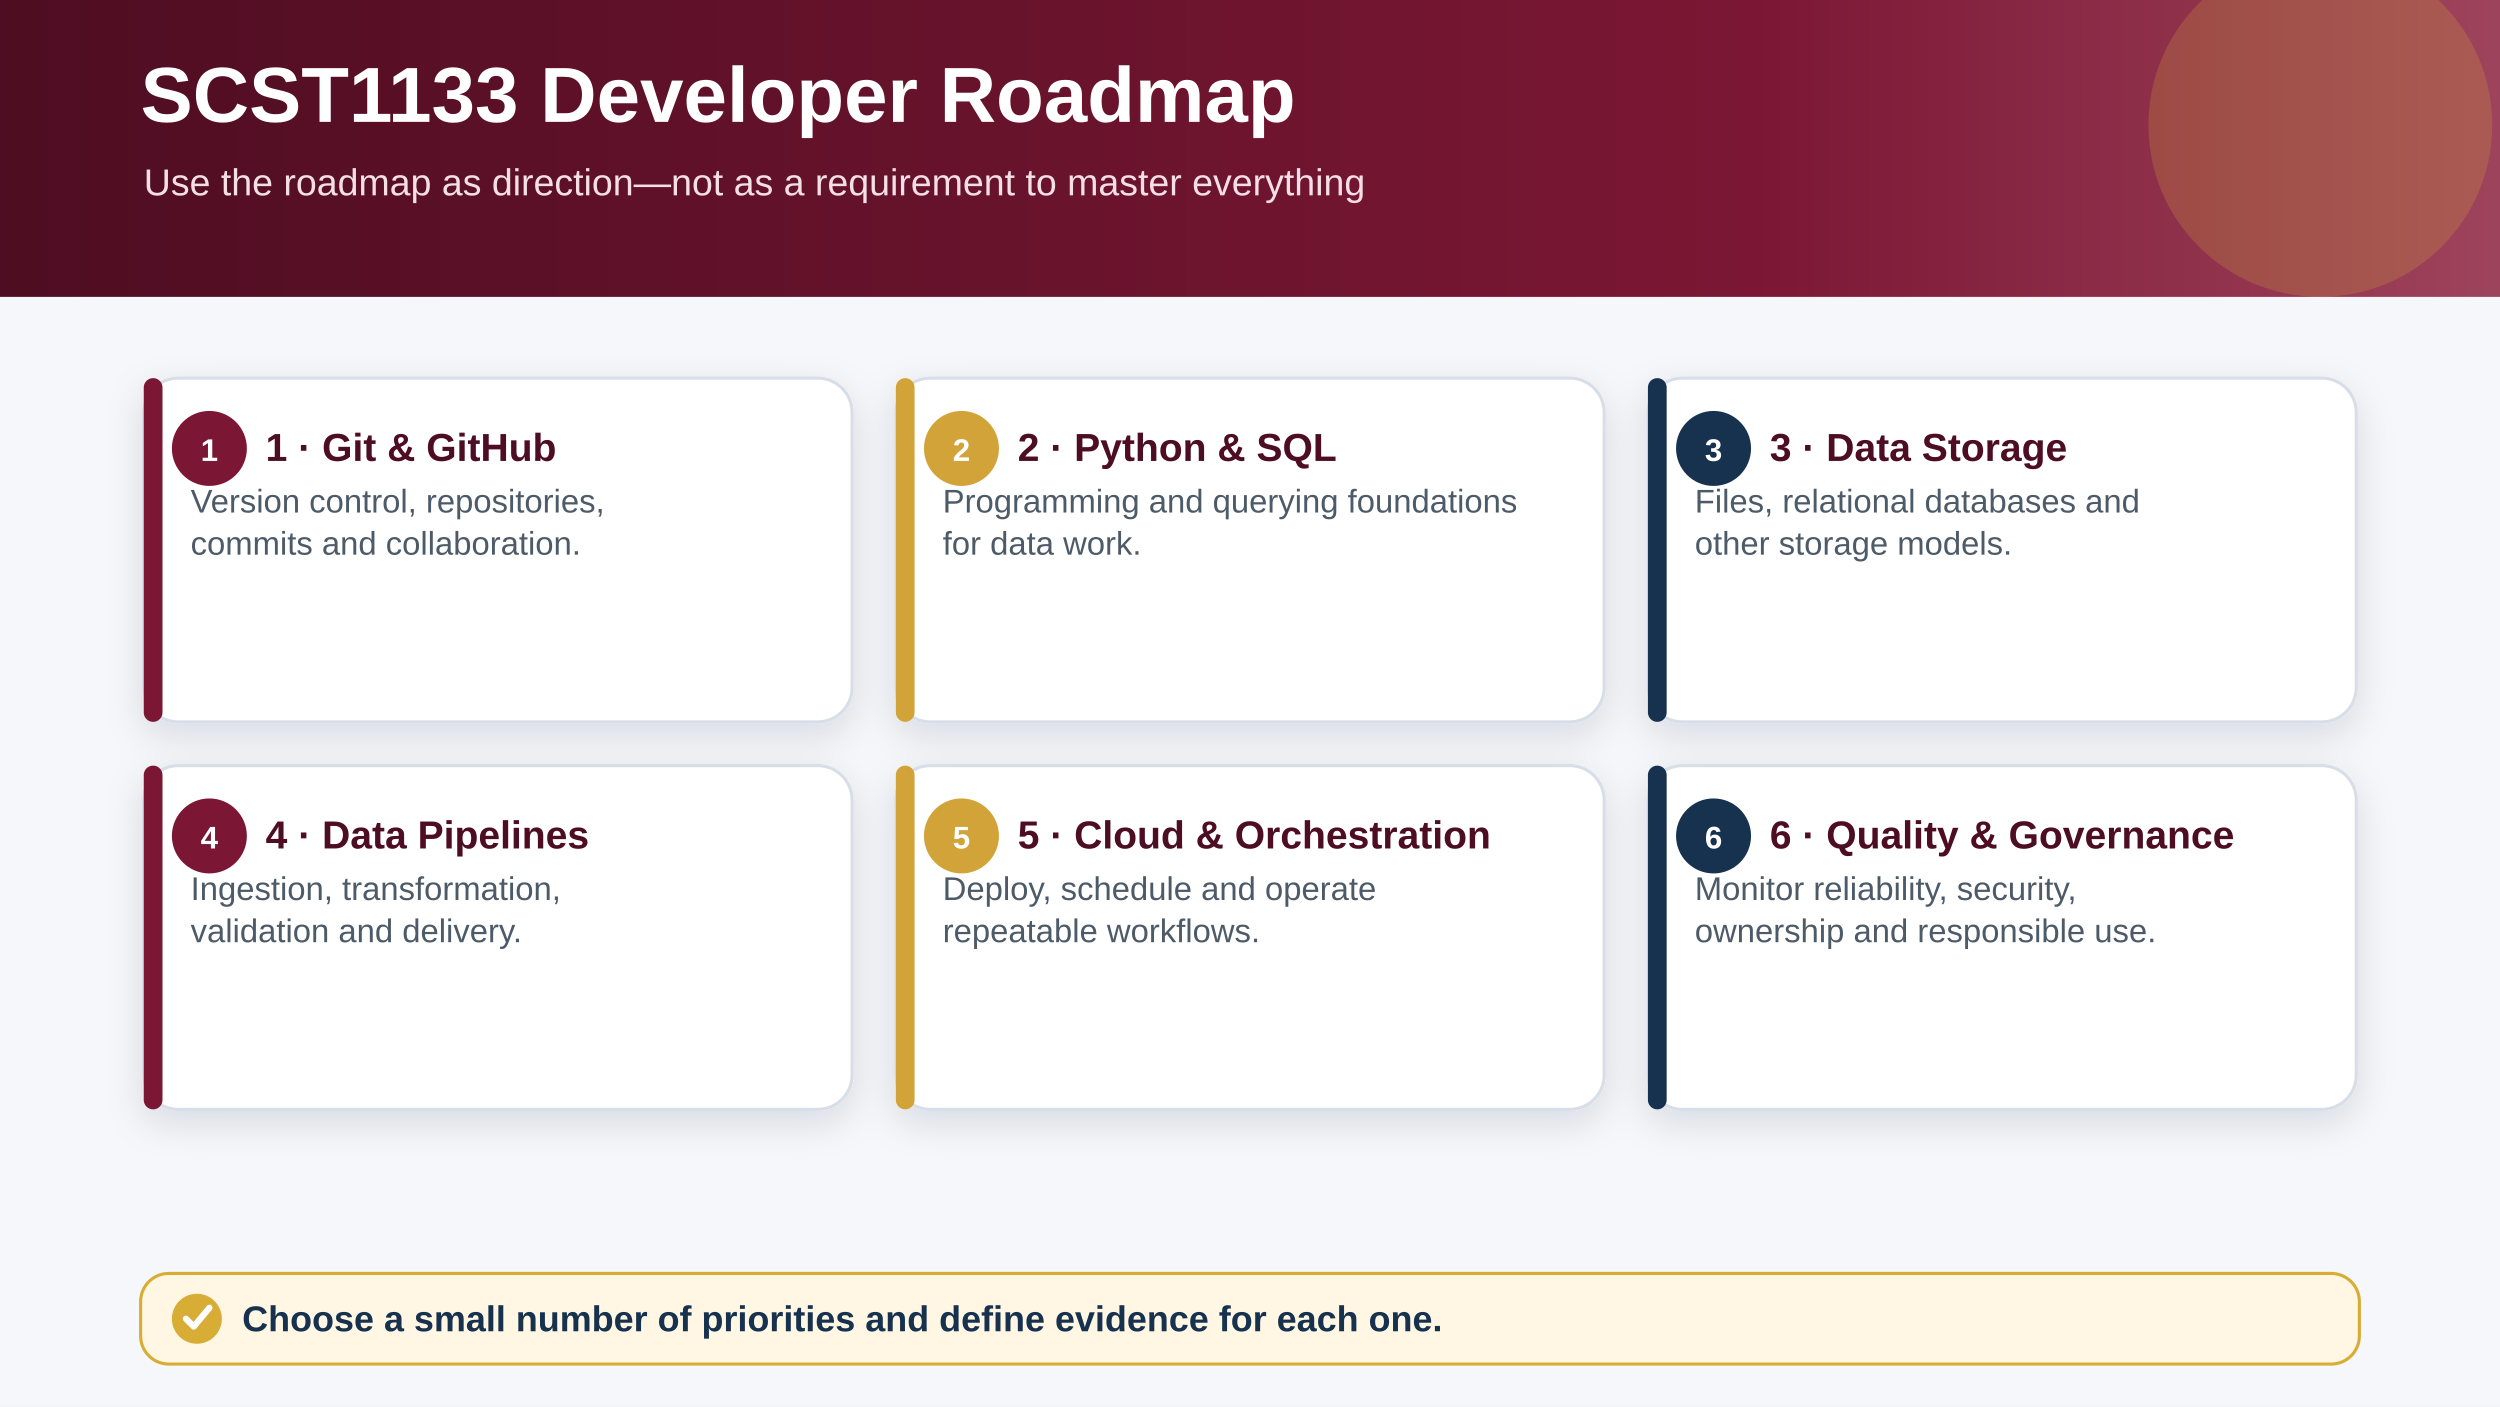
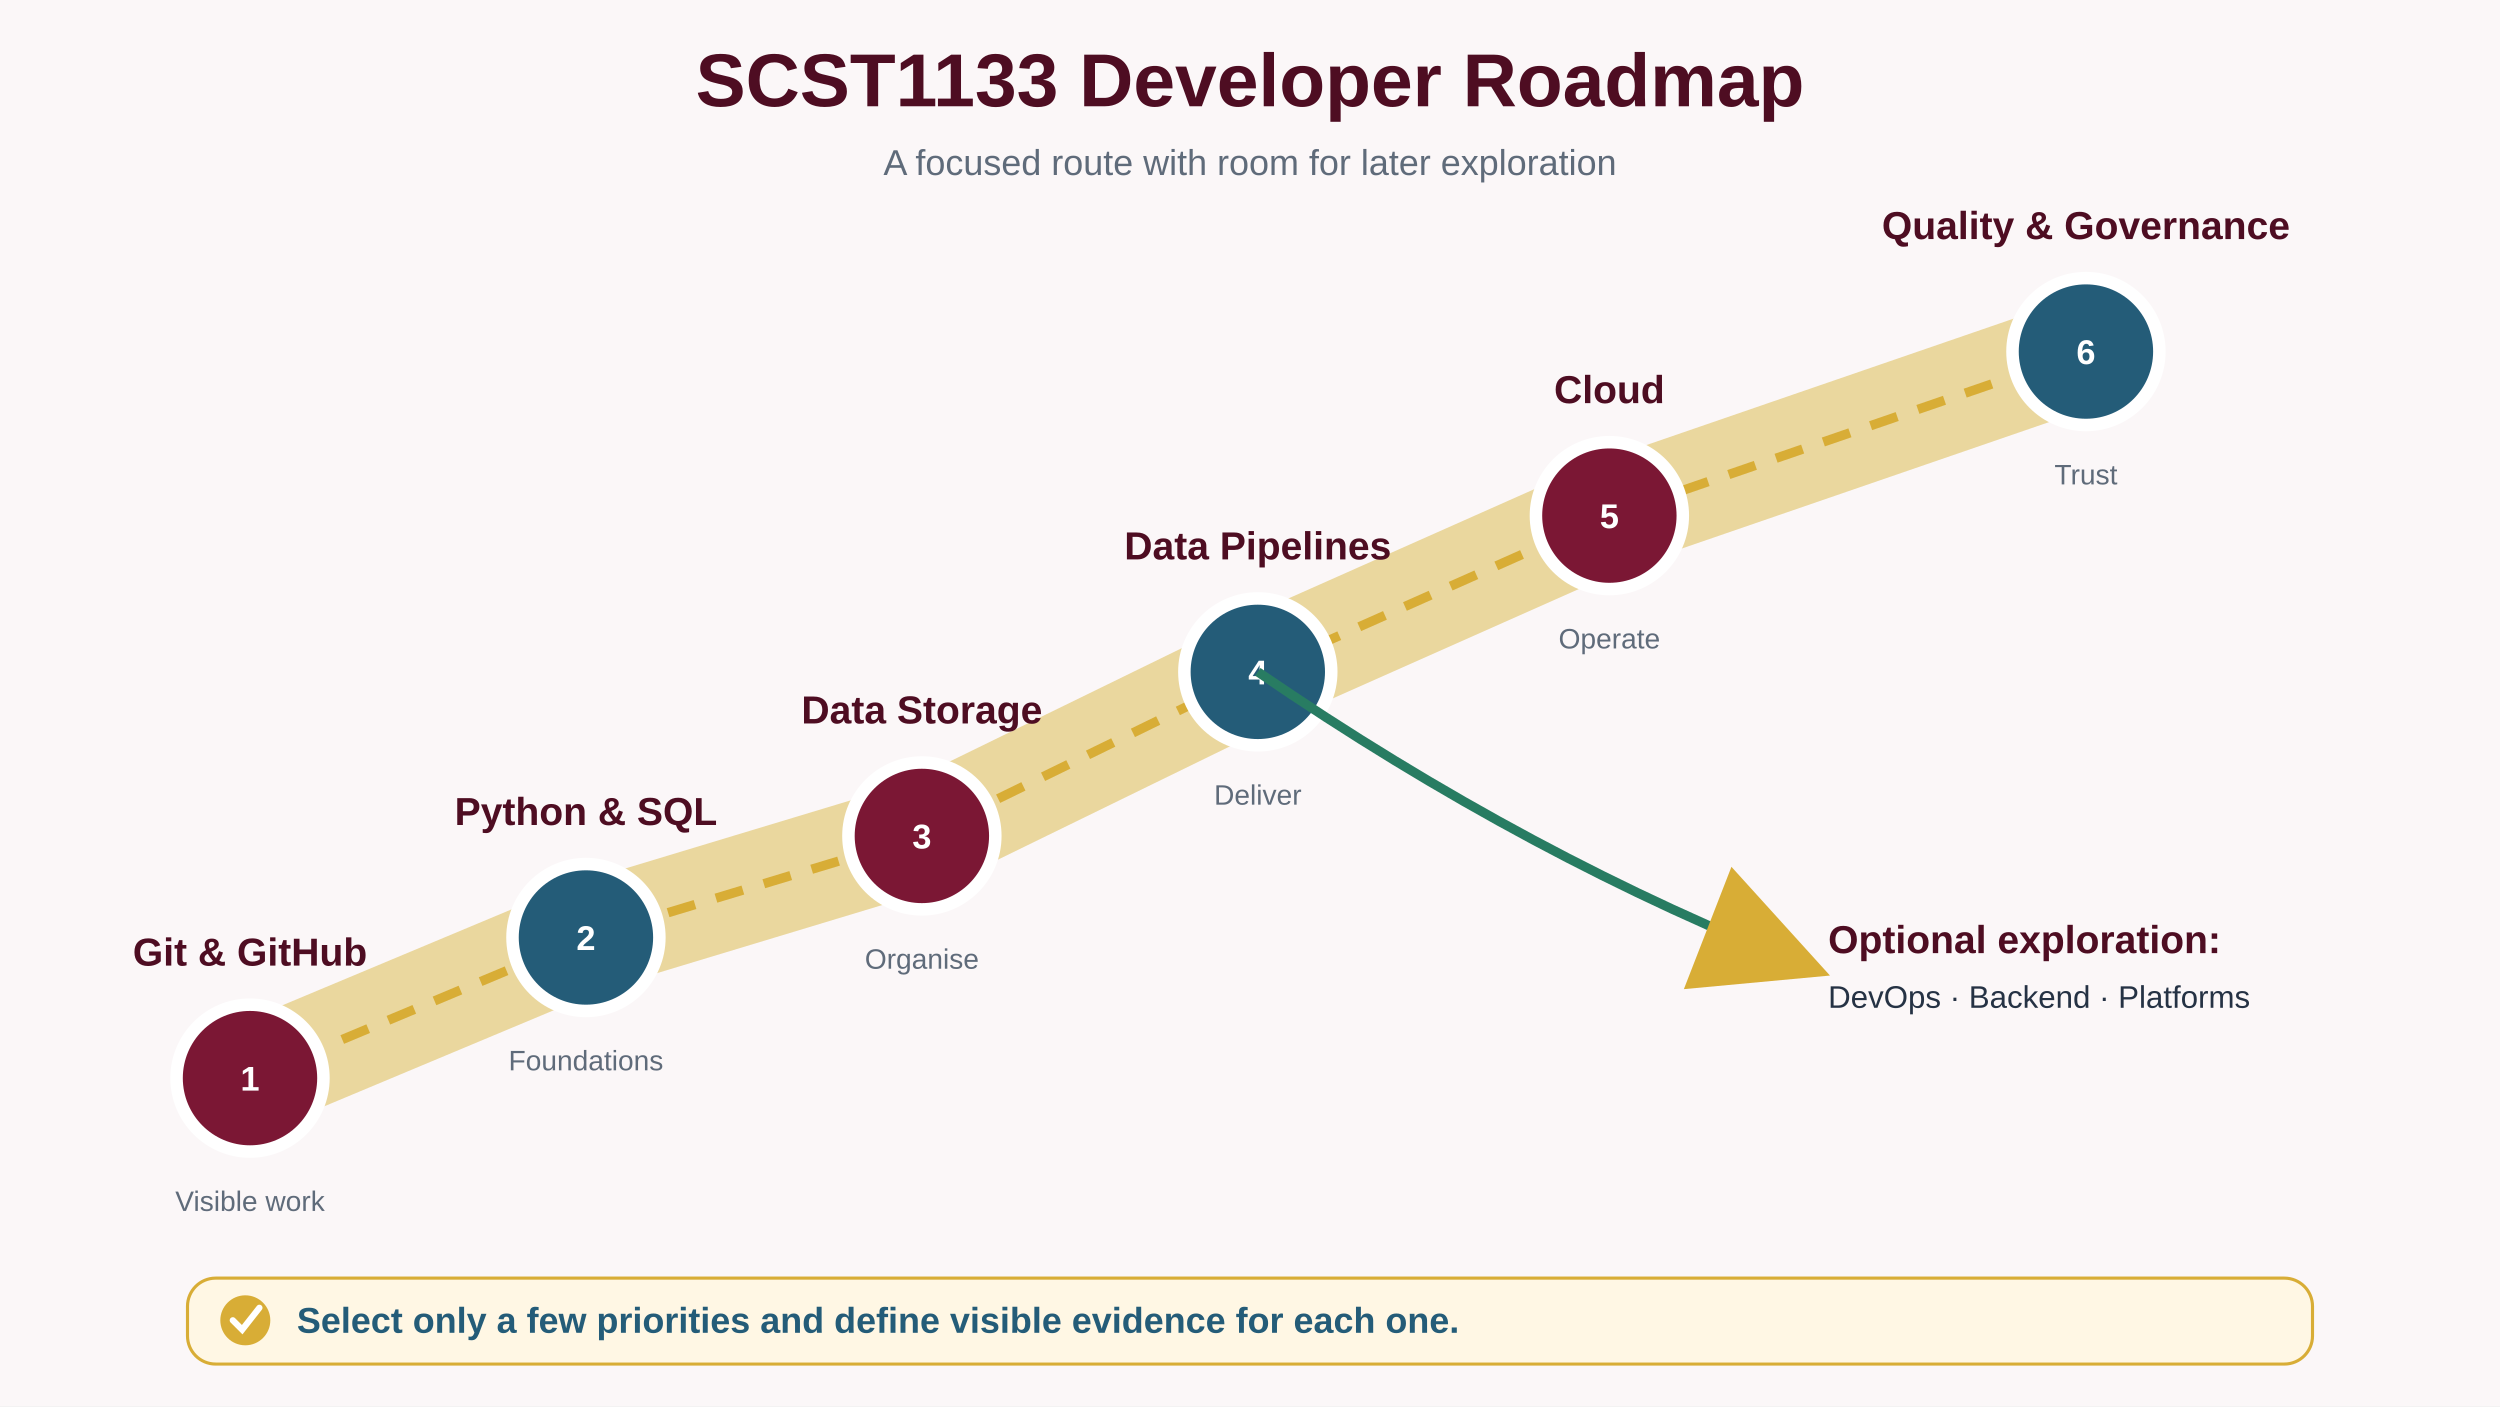
<svg xmlns="http://www.w3.org/2000/svg" width="1600" height="900" viewBox="0 0 1600 900" role="img" aria-labelledby="title desc">
  <defs>
-     <linearGradient id="head" x1="0" x2="1">
-       <stop stop-color="#4e0d22" />
-       <stop offset=".7" stop-color="#7b1734" />
-       <stop offset="1" stop-color="#9f445d" />
-     </linearGradient>
+     <marker id="arrow" markerWidth="14" markerHeight="14" refX="12" refY="7" orient="auto">
+       <path d="M0 0L14 7L0 14Z" fill="#d8ad36" />
+     </marker>
    <filter id="shadow">
-       <feDropShadow dx="0" dy="8" stdDeviation="12" flood-color="#17212b" flood-opacity=".12" />
+       <feDropShadow dx="0" dy="8" stdDeviation="10" flood-color="#243142" flood-opacity=".12" />
    </filter>
-     <style>.title{font:800 50px Arial,sans-serif;fill:#fff}.sub{font:24px Arial,sans-serif;fill:#f4dfe6}.card-title{font:700 25px Arial,sans-serif;fill:#4e0d22}.body{font:21px Arial,sans-serif;fill:#4d5a68}.num{font:700 20px Arial,sans-serif;fill:#fff}.foot{font:700 23px Arial,sans-serif;fill:#17324f}</style>
+     <style>.title{font:800 48px Arial,sans-serif;fill:#4e0d22}.sub{font:23px Arial,sans-serif;fill:#5f6b7a}.boxTitle{font:700 25px Arial,sans-serif;fill:#4e0d22}.body{font:20px Arial,sans-serif;fill:#253244}.small{font:18px Arial,sans-serif;fill:#5f6b7a}.label{font:700 21px Arial,sans-serif;fill:#fff}.num{font:700 22px Arial,sans-serif;fill:#fff}.foot{font:700 23px Arial,sans-serif;fill:#245c78}</style>
  </defs>
-   <rect width="1600" height="900" fill="#f5f7fa" />
-   <rect width="1600" height="190" fill="url(#head)" />
-   <circle cx="1485" cy="80" r="110" fill="#d8ad36" opacity=".22" />
-   <text x="90" y="78" class="title">SCST1133 Developer Roadmap</text>
-   <text x="92" y="125" class="sub">Use the roadmap as direction—not as a requirement to master everything</text>
-   <g filter="url(#shadow)">
-     <g>
-       <rect x="92" y="242" width="453.333" height="220" rx="22" fill="#fff" stroke="#d8dee7" stroke-width="2" />
-       <rect x="92" y="242" width="12" height="220" rx="6" fill="#7b1734" />
-       <circle cx="134" cy="287" r="24" fill="#7b1734" />
-       <text x="134" y="295" text-anchor="middle" class="num">1</text>
-       <text x="170" y="295" class="card-title">
-         <tspan x="170" dy="0">1 · Git &amp; GitHub</tspan>
-       </text>
-       <text x="122" y="328" class="body">
-         <tspan x="122" dy="0">Version control, repositories,</tspan>
-         <tspan x="122" dy="27">commits and collaboration.</tspan>
-       </text>
-     </g>
-     <g>
-       <rect x="573.333" y="242" width="453.333" height="220" rx="22" fill="#fff" stroke="#d8dee7" stroke-width="2" />
-       <rect x="573.333" y="242" width="12" height="220" rx="6" fill="#d2a337" />
-       <circle cx="615.333" cy="287" r="24" fill="#d2a337" />
-       <text x="615.333" y="295" text-anchor="middle" class="num">2</text>
-       <text x="651.333" y="295" class="card-title">
-         <tspan x="651.333" dy="0">2 · Python &amp; SQL</tspan>
-       </text>
-       <text x="603.333" y="328" class="body">
-         <tspan x="603.333" dy="0">Programming and querying foundations</tspan>
-         <tspan x="603.333" dy="27">for data work.</tspan>
-       </text>
-     </g>
-     <g>
-       <rect x="1054.667" y="242" width="453.333" height="220" rx="22" fill="#fff" stroke="#d8dee7" stroke-width="2" />
-       <rect x="1054.667" y="242" width="12" height="220" rx="6" fill="#17324f" />
-       <circle cx="1096.667" cy="287" r="24" fill="#17324f" />
-       <text x="1096.667" y="295" text-anchor="middle" class="num">3</text>
-       <text x="1132.667" y="295" class="card-title">
-         <tspan x="1132.667" dy="0">3 · Data Storage</tspan>
-       </text>
-       <text x="1084.667" y="328" class="body">
-         <tspan x="1084.667" dy="0">Files, relational databases and</tspan>
-         <tspan x="1084.667" dy="27">other storage models.</tspan>
-       </text>
-     </g>
-     <g>
-       <rect x="92" y="490" width="453.333" height="220" rx="22" fill="#fff" stroke="#d8dee7" stroke-width="2" />
-       <rect x="92" y="490" width="12" height="220" rx="6" fill="#7b1734" />
-       <circle cx="134" cy="535" r="24" fill="#7b1734" />
-       <text x="134" y="543" text-anchor="middle" class="num">4</text>
-       <text x="170" y="543" class="card-title">
-         <tspan x="170" dy="0">4 · Data Pipelines</tspan>
-       </text>
-       <text x="122" y="576" class="body">
-         <tspan x="122" dy="0">Ingestion, transformation,</tspan>
-         <tspan x="122" dy="27">validation and delivery.</tspan>
-       </text>
-     </g>
-     <g>
-       <rect x="573.333" y="490" width="453.333" height="220" rx="22" fill="#fff" stroke="#d8dee7" stroke-width="2" />
-       <rect x="573.333" y="490" width="12" height="220" rx="6" fill="#d2a337" />
-       <circle cx="615.333" cy="535" r="24" fill="#d2a337" />
-       <text x="615.333" y="543" text-anchor="middle" class="num">5</text>
-       <text x="651.333" y="543" class="card-title">
-         <tspan x="651.333" dy="0">5 · Cloud &amp; Orchestration</tspan>
-       </text>
-       <text x="603.333" y="576" class="body">
-         <tspan x="603.333" dy="0">Deploy, schedule and operate</tspan>
-         <tspan x="603.333" dy="27">repeatable workflows.</tspan>
-       </text>
-     </g>
-     <g>
-       <rect x="1054.667" y="490" width="453.333" height="220" rx="22" fill="#fff" stroke="#d8dee7" stroke-width="2" />
-       <rect x="1054.667" y="490" width="12" height="220" rx="6" fill="#17324f" />
-       <circle cx="1096.667" cy="535" r="24" fill="#17324f" />
-       <text x="1096.667" y="543" text-anchor="middle" class="num">6</text>
-       <text x="1132.667" y="543" class="card-title">
-         <tspan x="1132.667" dy="0">6 · Quality &amp; Governance</tspan>
-       </text>
-       <text x="1084.667" y="576" class="body">
-         <tspan x="1084.667" dy="0">Monitor reliability, security,</tspan>
-         <tspan x="1084.667" dy="27">ownership and responsible use.</tspan>
-       </text>
-     </g>
-   </g>
-   <rect x="90" y="815" width="1420" height="58" rx="18" fill="#fff7e3" stroke="#d8ad36" stroke-width="2" />
-   <circle cx="126" cy="844" r="16" fill="#d8ad36" />
-   <path d="M119 844l5 5 10-12" fill="none" stroke="#fff" stroke-width="4" stroke-linecap="round" stroke-linejoin="round" />
-   <text x="155" y="852" class="foot">Choose a small number of priorities and define evidence for each one.</text>
+   <rect width="1600" height="900" fill="#fbf7f8" />
+   <text x="800" y="68" class="title" text-anchor="middle">SCST1133 Developer Roadmap</text>
+   <text x="800" y="112" class="sub" text-anchor="middle">A focused route with room for later exploration</text>
+   <path d="M160 690 L375 600 L590 535 L805 430 L1030 330 L1335 225" stroke="#ead79e" stroke-width="70" fill="none" stroke-linecap="round" />
+   <path d="M160 690 L375 600 L590 535 L805 430 L1030 330 L1335 225" stroke="#d8ad36" stroke-width="6" fill="none" stroke-dasharray="18 14" />
+   <circle cx="160" cy="690" r="47" fill="#7b1734" stroke="#fff" stroke-width="8" />
+   <text x="160" y="698" class="num" text-anchor="middle">1</text>
+   <text x="160" y="618" class="boxTitle" text-anchor="middle">
+     <tspan x="160" dy="0">Git &amp; GitHub</tspan>
+   </text>
+   <text x="160" y="775" class="small" text-anchor="middle">
+     <tspan x="160" dy="0">Visible work</tspan>
+   </text>
+   <circle cx="375" cy="600" r="47" fill="#245c78" stroke="#fff" stroke-width="8" />
+   <text x="375" y="608" class="num" text-anchor="middle">2</text>
+   <text x="375" y="528" class="boxTitle" text-anchor="middle">
+     <tspan x="375" dy="0">Python &amp; SQL</tspan>
+   </text>
+   <text x="375" y="685" class="small" text-anchor="middle">
+     <tspan x="375" dy="0">Foundations</tspan>
+   </text>
+   <circle cx="590" cy="535" r="47" fill="#7b1734" stroke="#fff" stroke-width="8" />
+   <text x="590" y="543" class="num" text-anchor="middle">3</text>
+   <text x="590" y="463" class="boxTitle" text-anchor="middle">
+     <tspan x="590" dy="0">Data Storage</tspan>
+   </text>
+   <text x="590" y="620" class="small" text-anchor="middle">
+     <tspan x="590" dy="0">Organise</tspan>
+   </text>
+   <circle cx="805" cy="430" r="47" fill="#245c78" stroke="#fff" stroke-width="8" />
+   <text x="805" y="438" class="num" text-anchor="middle">4</text>
+   <text x="805" y="358" class="boxTitle" text-anchor="middle">
+     <tspan x="805" dy="0">Data Pipelines</tspan>
+   </text>
+   <text x="805" y="515" class="small" text-anchor="middle">
+     <tspan x="805" dy="0">Deliver</tspan>
+   </text>
+   <circle cx="1030" cy="330" r="47" fill="#7b1734" stroke="#fff" stroke-width="8" />
+   <text x="1030" y="338" class="num" text-anchor="middle">5</text>
+   <text x="1030" y="258" class="boxTitle" text-anchor="middle">
+     <tspan x="1030" dy="0">Cloud</tspan>
+   </text>
+   <text x="1030" y="415" class="small" text-anchor="middle">
+     <tspan x="1030" dy="0">Operate</tspan>
+   </text>
+   <circle cx="1335" cy="225" r="47" fill="#245c78" stroke="#fff" stroke-width="8" />
+   <text x="1335" y="233" class="num" text-anchor="middle">6</text>
+   <text x="1335" y="153" class="boxTitle" text-anchor="middle">
+     <tspan x="1335" dy="0">Quality &amp; Governance</tspan>
+   </text>
+   <text x="1335" y="310" class="small" text-anchor="middle">
+     <tspan x="1335" dy="0">Trust</tspan>
+   </text>
+   <path d="M805 430 Q980 550 1160 620" stroke="#287c62" stroke-width="6" fill="none" marker-end="url(#arrow)" />
+   <text x="1170" y="610" class="boxTitle" text-anchor="start">
+     <tspan x="1170" dy="0">Optional exploration:</tspan>
+   </text>
+   <text x="1170" y="645" class="body" text-anchor="start">
+     <tspan x="1170" dy="0">DevOps · Backend · Platforms</tspan>
+   </text>
+   <rect x="120" y="818" width="1360" height="55" rx="18" fill="#fff7e4" stroke="#d8ad36" stroke-width="2" />
+   <circle cx="157" cy="845" r="16" fill="#d8ad36" />
+   <path d="M149 845l6 6 11-14" fill="none" stroke="#fff" stroke-width="4" stroke-linecap="round" />
+   <text x="190" y="853" class="foot" text-anchor="start">
+     <tspan x="190" dy="0">Select only a few priorities and define visible evidence for each one.</tspan>
+   </text>
</svg>
